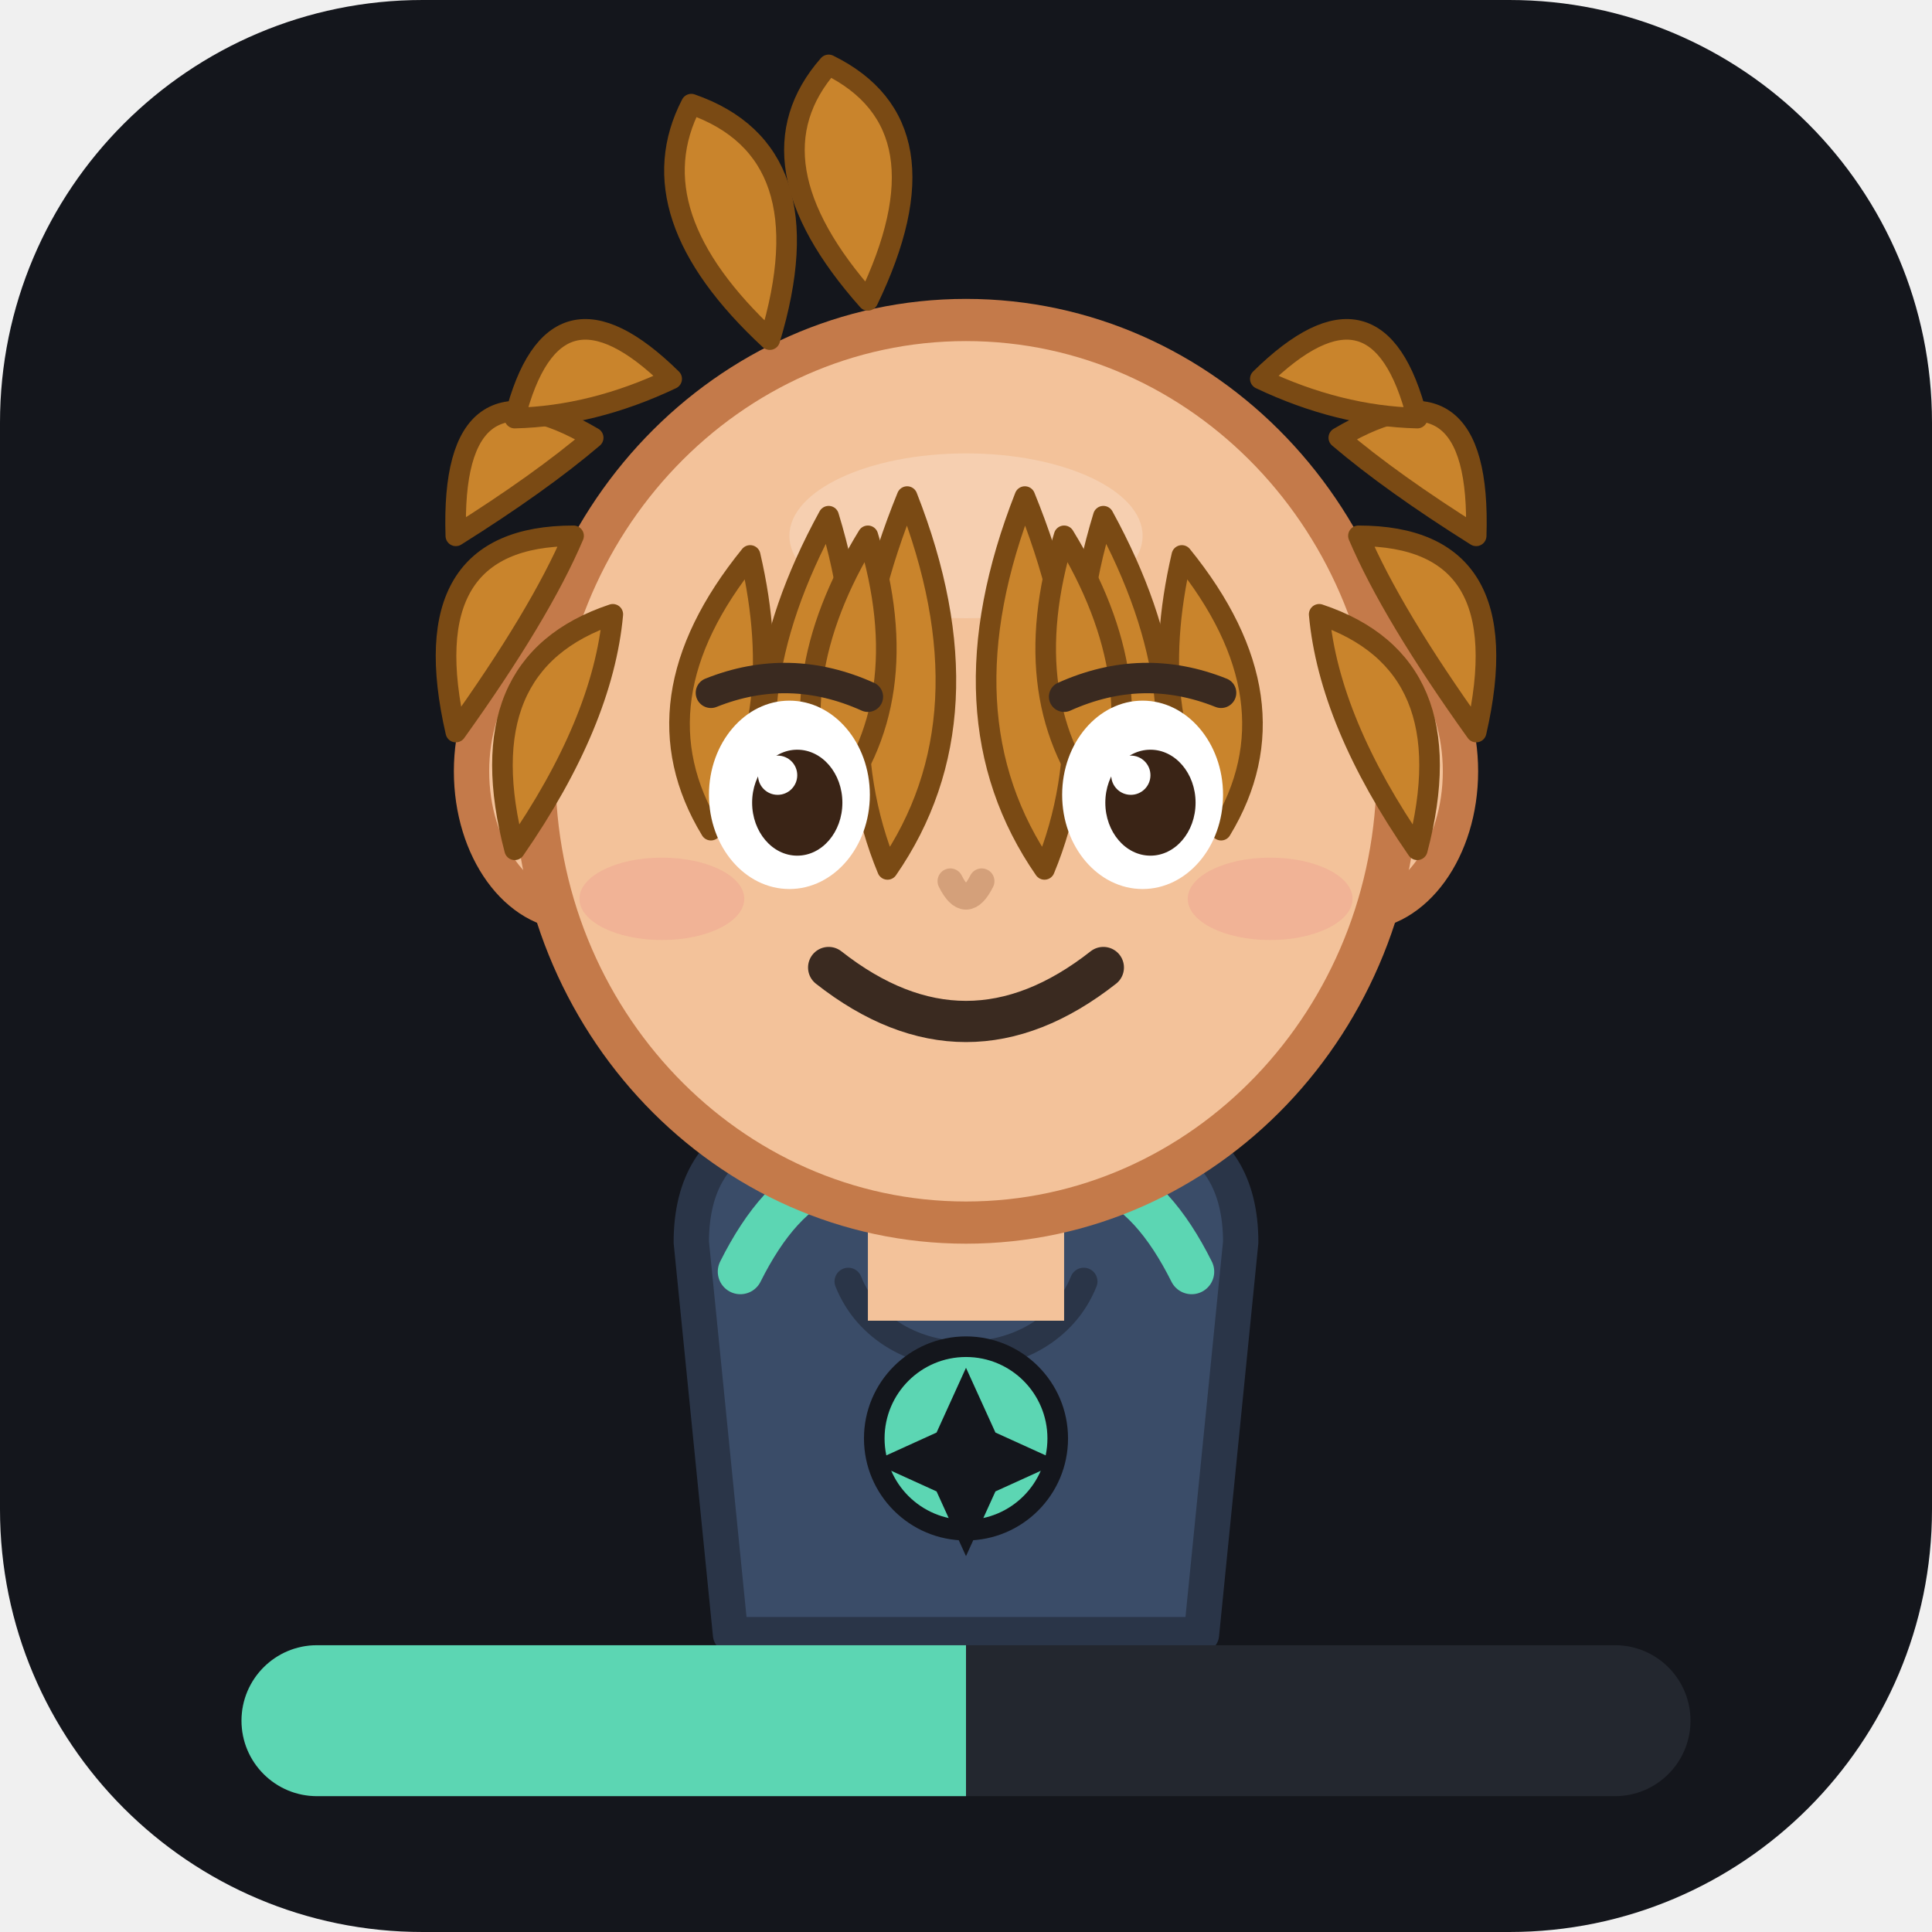
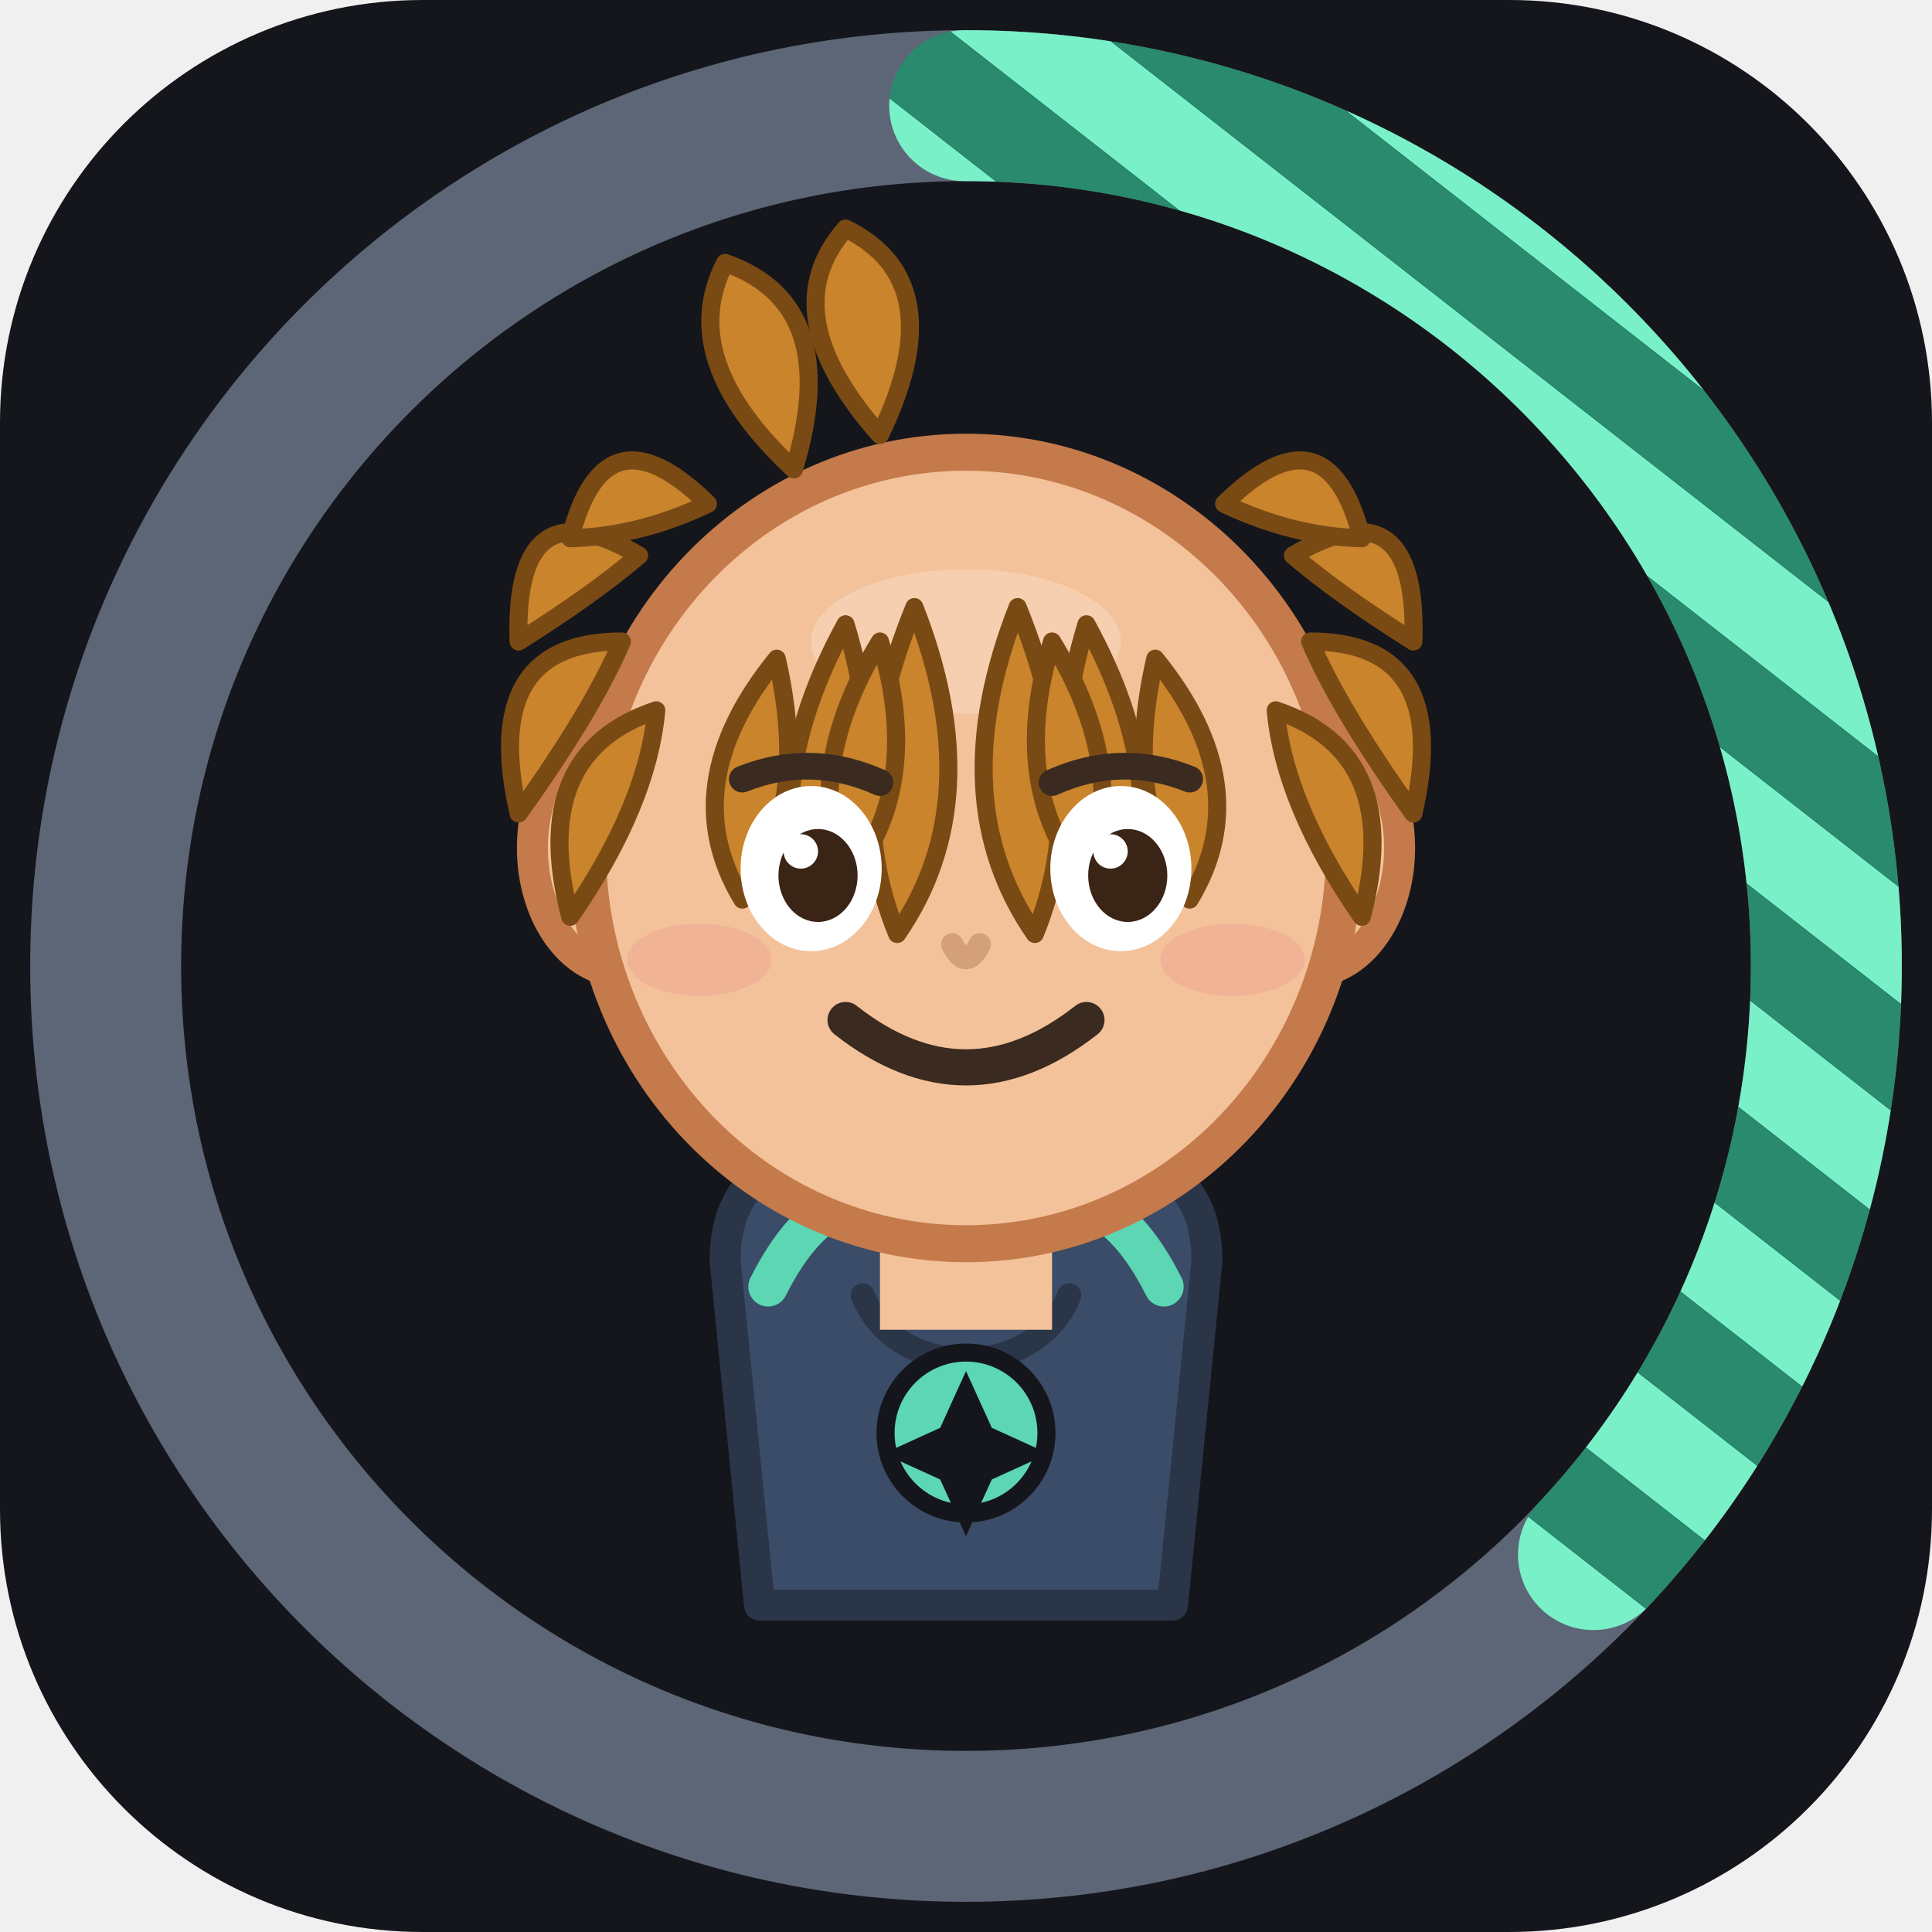
<svg xmlns="http://www.w3.org/2000/svg" viewBox="0 0 128 128">
+   <defs>
+     <pattern id="ringHatch" patternUnits="userSpaceOnUse" width="12" height="12" patternTransform="rotate(38)">
+       <rect width="12" height="12" fill="#7AF0C8" />
+       <rect width="6" height="12" fill="#2a8a6e" />
+     </pattern>
+   </defs>
  <rect width="128" height="128" rx="28" fill="#14161c" />
-   <g transform="translate(64 3) scale(1.30) translate(-40 -15)">
+   <g transform="translate(64 14) scale(1.14) translate(-40 -15)">
    <path d="M26 76 C26 70 31 68 40 72 C49 68 54 70 54 76 L52 96 H28 Z" fill="#3a4c68" stroke="#2a3548" stroke-width="1.8" stroke-linejoin="round" />
    <path d="M34 78 C36 83 44 83 46 78" fill="none" stroke="#2a3548" stroke-width="1.4" stroke-linecap="round" />
    <path d="M28.5 77.5 C31 72.5 34.5 70.5 40 74 C45.5 70.5 49 72.5 51.5 77.5" fill="none" stroke="#5CD6B3" stroke-width="2.3" stroke-linecap="round" />
    <circle cx="40" cy="86" r="5.2" fill="#14161c" />
    <circle cx="40" cy="86" r="4.15" fill="#5CD6B3" />
    <path fill="#14161c" d="M40 82.4l1.5 3.3 3.3 1.5-3.3 1.5-1.5 3.3-1.5-3.3-3.3-1.5 3.3-1.5z" />
    <path d="M35 71 h10 v9 H35 Z" fill="#f3c29a" />
    <ellipse cx="20" cy="52" rx="5.2" ry="7.2" fill="#f3c29a" stroke="#c47a4a" stroke-width="1.8" />
    <ellipse cx="60" cy="52" rx="5.2" ry="7.2" fill="#f3c29a" stroke="#c47a4a" stroke-width="1.8" />
    <ellipse cx="40" cy="52" rx="22" ry="23" fill="#f3c29a" stroke="#c47a4a" stroke-width="2.15" />
    <ellipse cx="40" cy="40" rx="9" ry="4.2" fill="#fff" opacity=".22" />
    <g fill="#c9842c" stroke="#7a4a14" stroke-width="1.05" stroke-linejoin="round">
      <path d="M30.0 30.0 Q32.9 20.4 26.0 18.0 Q23.1 23.6 30.0 30.0 Z" />
      <path d="M35.0 28.0 Q39.3 19.1 33.0 16.0 Q28.7 20.9 35.0 28.0 Z" />
      <path d="M22.0 44.0 Q14.5 46.5 17.0 56.0 Q21.5 49.5 22.0 44.0 Z" />
      <path d="M20.0 40.0 Q11.7 40.0 14.0 50.0 Q18.3 44.0 20.0 40.0 Z" />
      <path d="M21.0 35.0 Q13.7 30.7 14.0 40.0 Q18.3 37.3 21.0 35.0 Z" />
      <path d="M25.0 32.0 Q19.0 26.1 17.0 34.0 Q21.0 33.9 25.0 32.0 Z" />
      <path d="M58.0 44.0 Q58.5 49.5 63.0 56.0 Q65.5 46.5 58.0 44.0 Z" />
      <path d="M60.0 40.0 Q61.7 44.0 66.0 50.0 Q68.3 40.0 60.0 40.0 Z" />
      <path d="M59.0 35.0 Q61.7 37.3 66.0 40.0 Q66.3 30.7 59.0 35.0 Z" />
      <path d="M55.0 32.0 Q59.0 33.9 63.0 34.0 Q61.0 26.1 55.0 32.0 Z" />
      <path d="M29.0 41.0 Q23.0 48.4 27.0 55.0 Q31.0 49.6 29.0 41.0 Z" />
      <path d="M33.0 39.0 Q27.8 48.5 31.0 56.0 Q36.2 49.5 33.0 39.0 Z" />
      <path d="M37.0 38.0 Q32.6 48.8 36.0 57.0 Q41.4 49.2 37.0 38.0 Z" />
      <path d="M43.0 38.0 Q38.6 49.2 44.0 57.0 Q47.4 48.8 43.0 38.0 Z" />
      <path d="M47.0 39.0 Q43.8 49.5 49.0 56.0 Q52.2 48.5 47.0 39.0 Z" />
      <path d="M51.0 41.0 Q49.0 49.6 53.0 55.0 Q57.0 48.4 51.0 41.0 Z" />
      <path d="M35.0 40.0 Q30.4 47.5 33.0 54.0 Q37.6 48.5 35.0 40.0 Z" />
      <path d="M45.0 40.0 Q42.4 48.5 47.0 54.0 Q49.6 47.5 45.0 40.0 Z" />
    </g>
    <path d="M27 48 Q31 46.4 35 48.2" fill="none" stroke="#3a2a20" stroke-width="1.55" stroke-linecap="round" />
    <path d="M53 48 Q49 46.4 45 48.2" fill="none" stroke="#3a2a20" stroke-width="1.55" stroke-linecap="round" />
    <ellipse cx="31" cy="53.2" rx="4.1" ry="4.8" fill="#fff" />
    <ellipse cx="49" cy="53.2" rx="4.1" ry="4.8" fill="#fff" />
    <ellipse cx="31.4" cy="53.6" rx="2.3" ry="2.7" fill="#3a2416" />
    <ellipse cx="49.4" cy="53.6" rx="2.3" ry="2.7" fill="#3a2416" />
    <circle cx="30.4" cy="52.2" r="1" fill="#fff" />
    <circle cx="48.4" cy="52.2" r="1" fill="#fff" />
    <ellipse cx="24.5" cy="58.5" rx="4.2" ry="2.1" fill="#f0a090" opacity=".45" />
    <ellipse cx="55.5" cy="58.5" rx="4.2" ry="2.1" fill="#f0a090" opacity=".45" />
    <path d="M39.2 57.6 Q40 59.2 40.8 57.6" fill="none" stroke="#d4a07a" stroke-width="1.3" stroke-linecap="round" />
    <path d="M33 62 Q40 67.5 47 62" fill="none" stroke="#3a2a20" stroke-width="2.1" stroke-linecap="round" />
  </g>
-   <defs>
-     <clipPath id="barTrack">
-       <rect x="16" y="109" width="96" height="10" rx="5" />
-     </clipPath>
-   </defs>
-   <rect x="16" y="109" width="96" height="10" rx="5" fill="#23272f" />
-   <rect x="16" y="109" width="48" height="10" fill="#5CD6B3" clip-path="url(#barTrack)" />
+   <circle cx="64" cy="64" r="57" fill="none" stroke="#5c6676" stroke-width="10" />
+   <circle cx="64" cy="64" r="57" fill="none" stroke="url(#ringHatch)" stroke-width="10" stroke-linecap="round" stroke-dasharray="132.5 225.6" transform="rotate(-90 64 64)" />
</svg>
